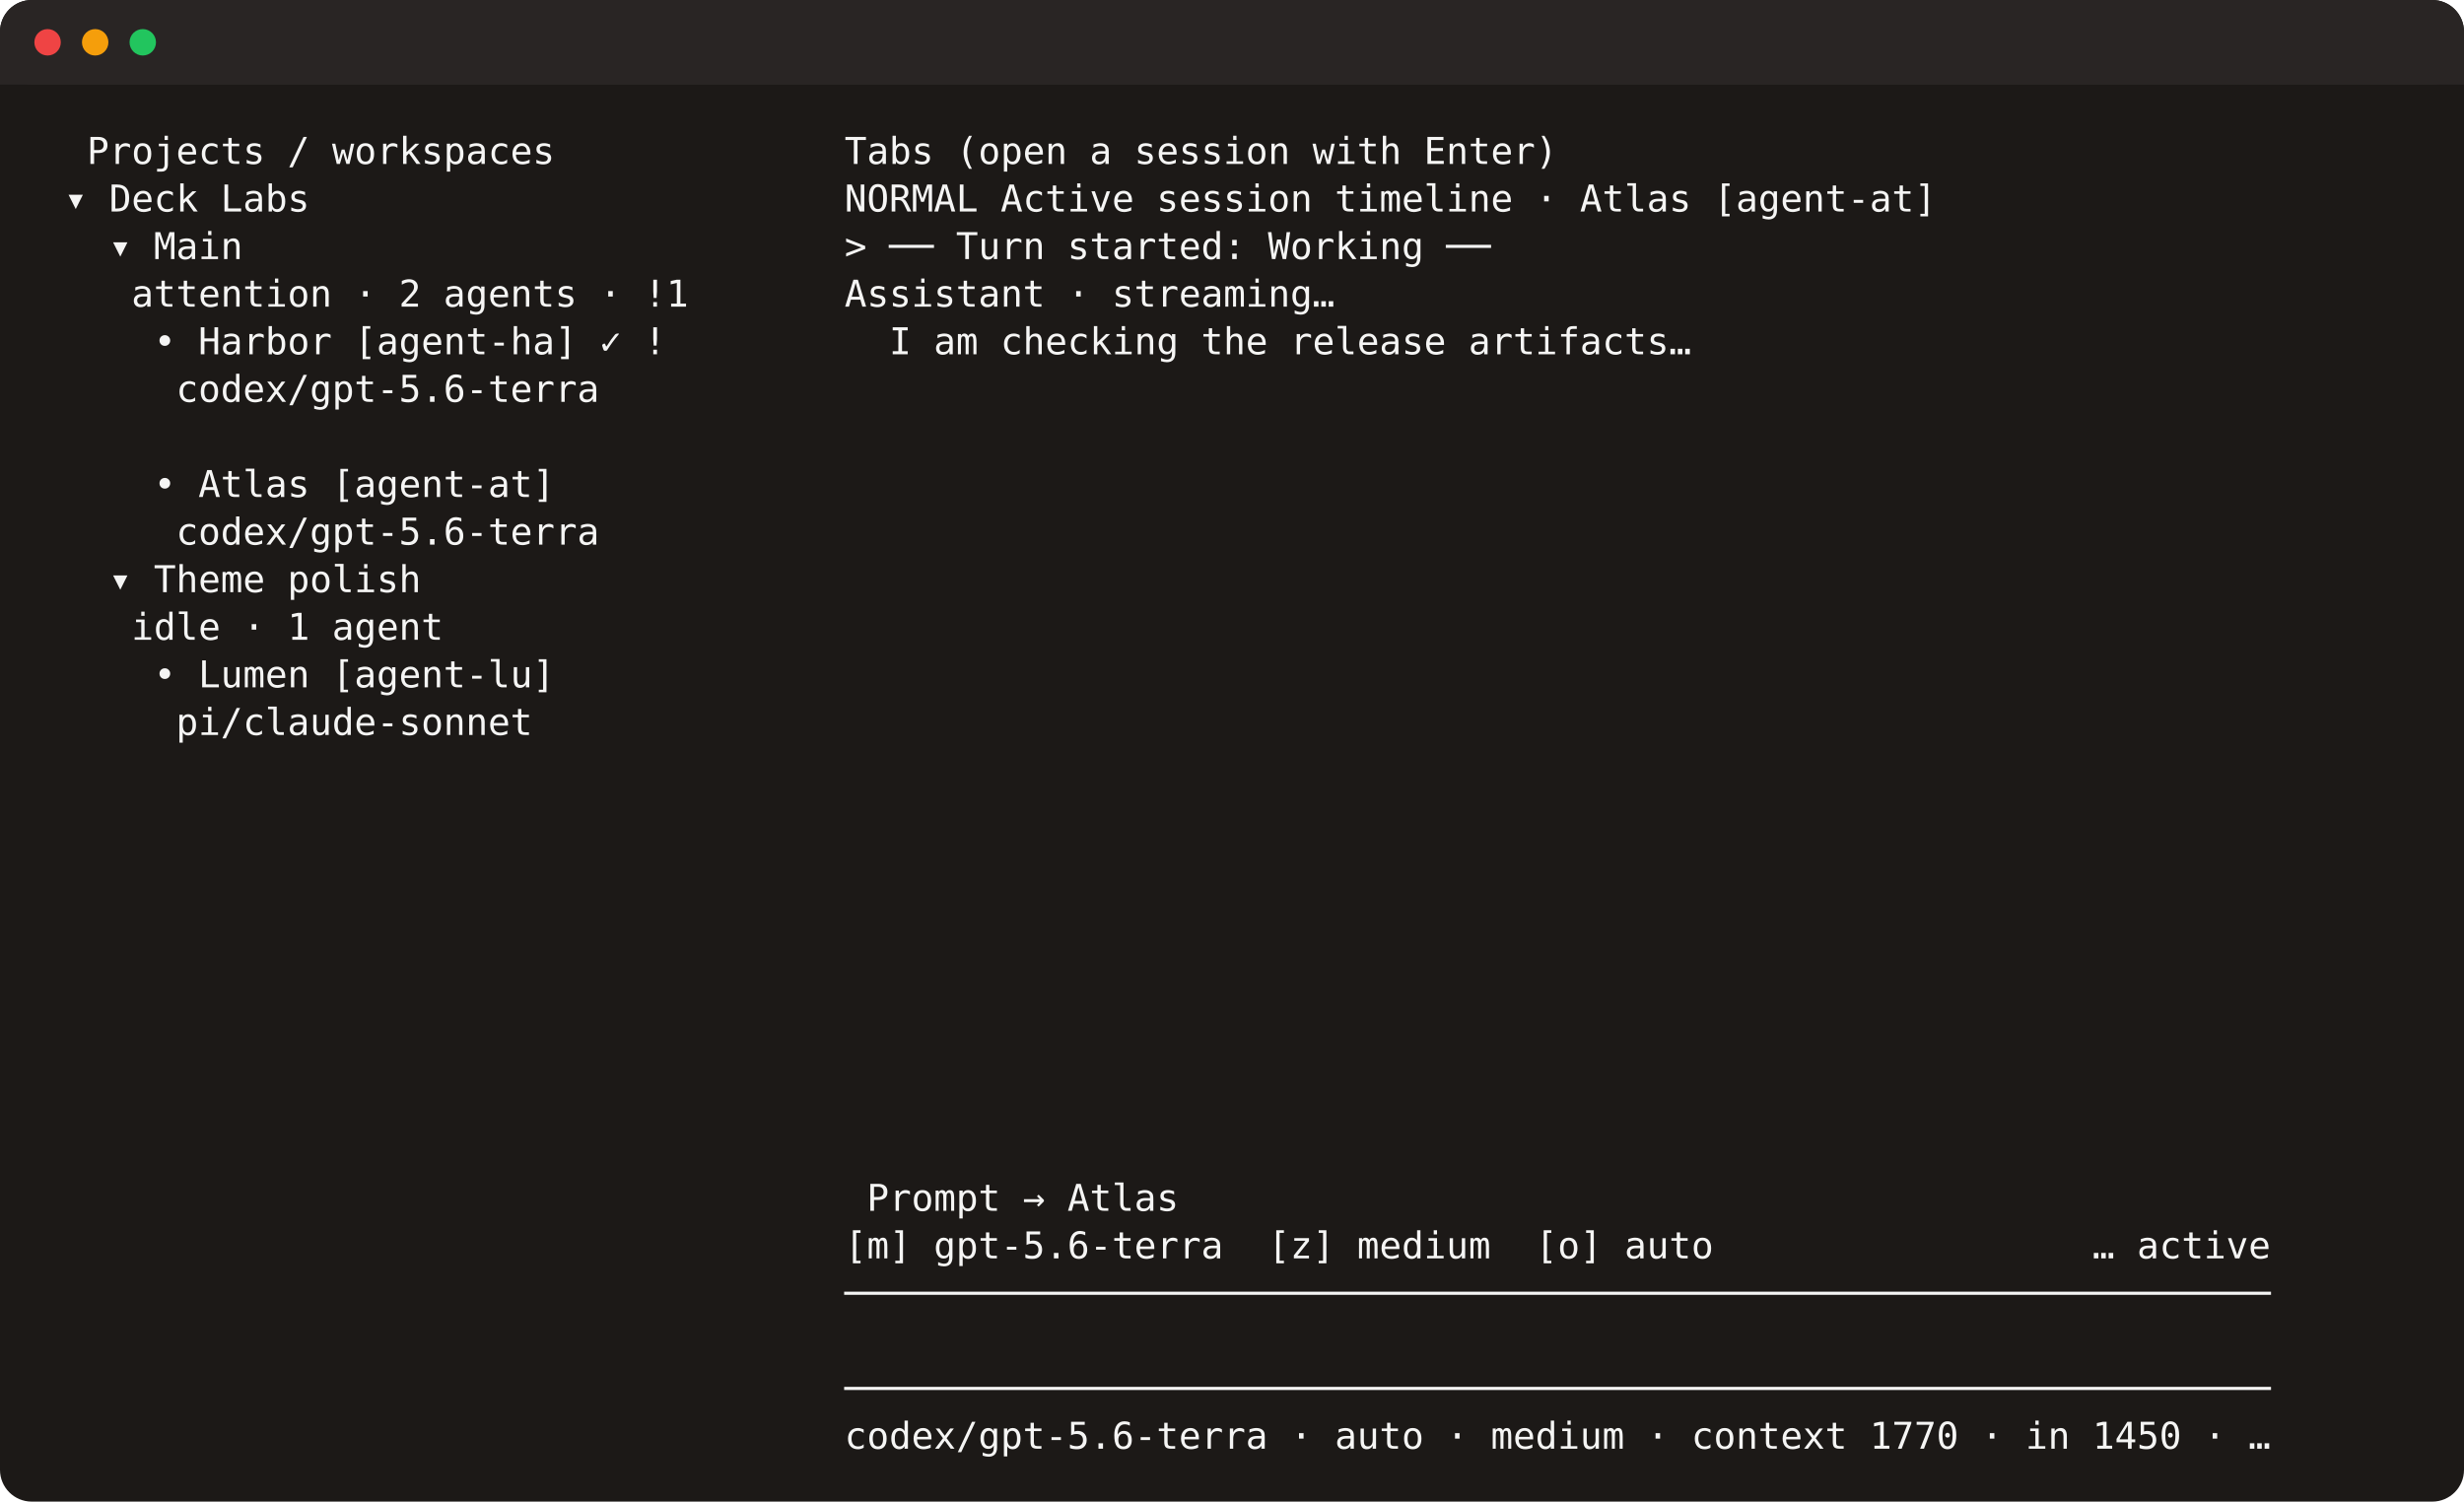
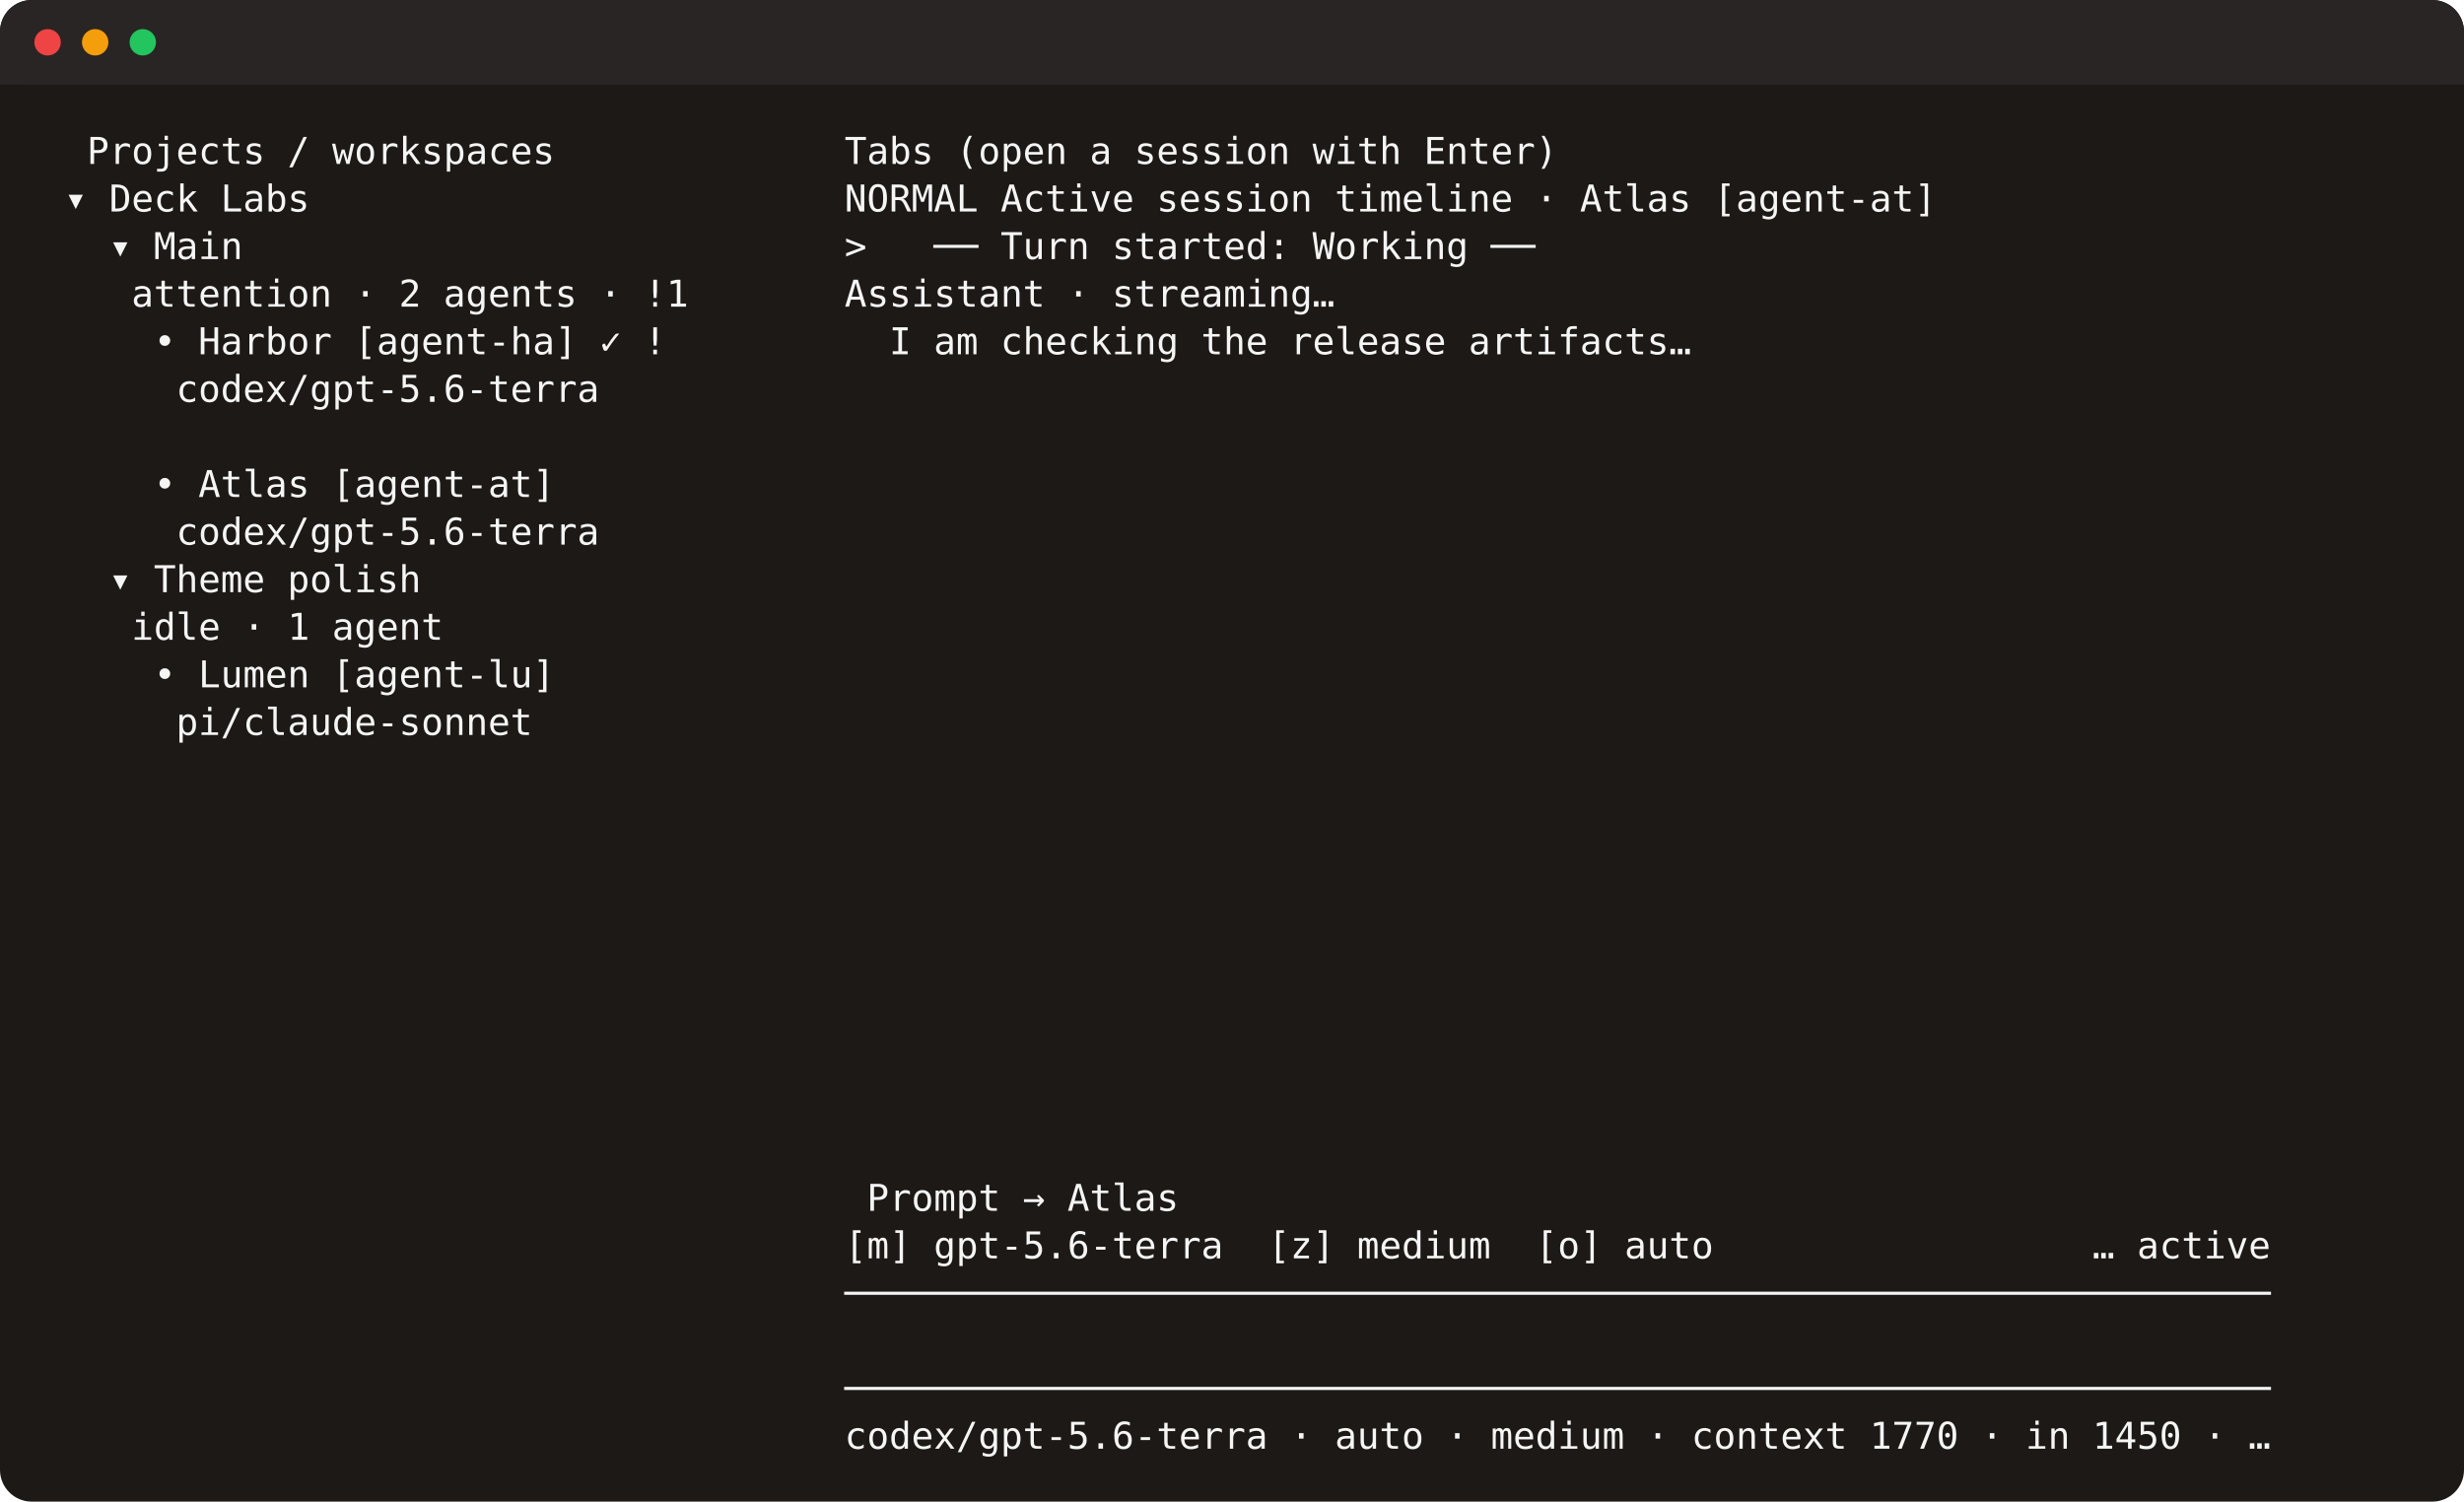
<svg xmlns="http://www.w3.org/2000/svg" width="932" height="568" viewBox="0 0 932 568">
  <rect width="932" height="568" rx="12" fill="#1c1917" />
  <rect width="932" height="32" rx="12" fill="#292524" />
  <rect y="20" width="932" height="12" fill="#292524" />
  <circle cx="18" cy="16" r="5" fill="#ef4444" />
  <circle cx="36" cy="16" r="5" fill="#f59e0b" />
  <circle cx="54" cy="16" r="5" fill="#22c55e" />
  <g fill="#f5f5f4" font-family="SFMono-Regular, Menlo, Consolas, monospace" font-size="14" xml:space="preserve">
    <text x="16" y="62">  Projects / workspaces             Tabs (open a session with Enter)                                </text>
    <text x="16" y="80"> ▾ Deck Labs                        NORMAL Active session timeline · Atlas [agent-at]               </text>
-     <text x="16" y="98">   ▾ Main                           &gt; ── Turn started: Working ──                                   </text>
+     <text x="16" y="98">   ▾ Main                           &gt;   ── Turn started: Working ──                                 </text>
    <text x="16" y="116">    attention · 2 agents · !1       Assistant · streaming…                                          </text>
    <text x="16" y="134">     • Harbor [agent-ha] ✓ !          I am checking the release artifacts…                          </text>
    <text x="16" y="152">      codex/gpt-5.6-terra                                                                           </text>
    <text x="16" y="170">                                                                                                    </text>
    <text x="16" y="188">     • Atlas [agent-at]                                                                             </text>
    <text x="16" y="206">      codex/gpt-5.6-terra                                                                           </text>
    <text x="16" y="224">   ▾ Theme polish                                                                                   </text>
    <text x="16" y="242">    idle · 1 agent                                                                                  </text>
    <text x="16" y="260">     • Lumen [agent-lu]                                                                             </text>
    <text x="16" y="278">      pi/claude-sonnet                                                                              </text>
    <text x="16" y="296" />
    <text x="16" y="314" />
    <text x="16" y="332" />
    <text x="16" y="350" />
    <text x="16" y="368" />
    <text x="16" y="386" />
    <text x="16" y="404" />
    <text x="16" y="422" />
    <text x="16" y="440" />
    <text x="16" y="458">                                     Prompt → Atlas                                                 </text>
    <text x="16" y="476">                                    [m] gpt-5.6-terra  [z] medium  [o] auto                 … active</text>
    <text x="16" y="494">                                    ────────────────────────────────────────────────────────────────</text>
    <text x="16" y="512">                                                                                                    </text>
    <text x="16" y="530">                                    ────────────────────────────────────────────────────────────────</text>
    <text x="16" y="548">                                    codex/gpt-5.6-terra · auto · medium · context 1770 · in 1450 · …</text>
  </g>
</svg>
